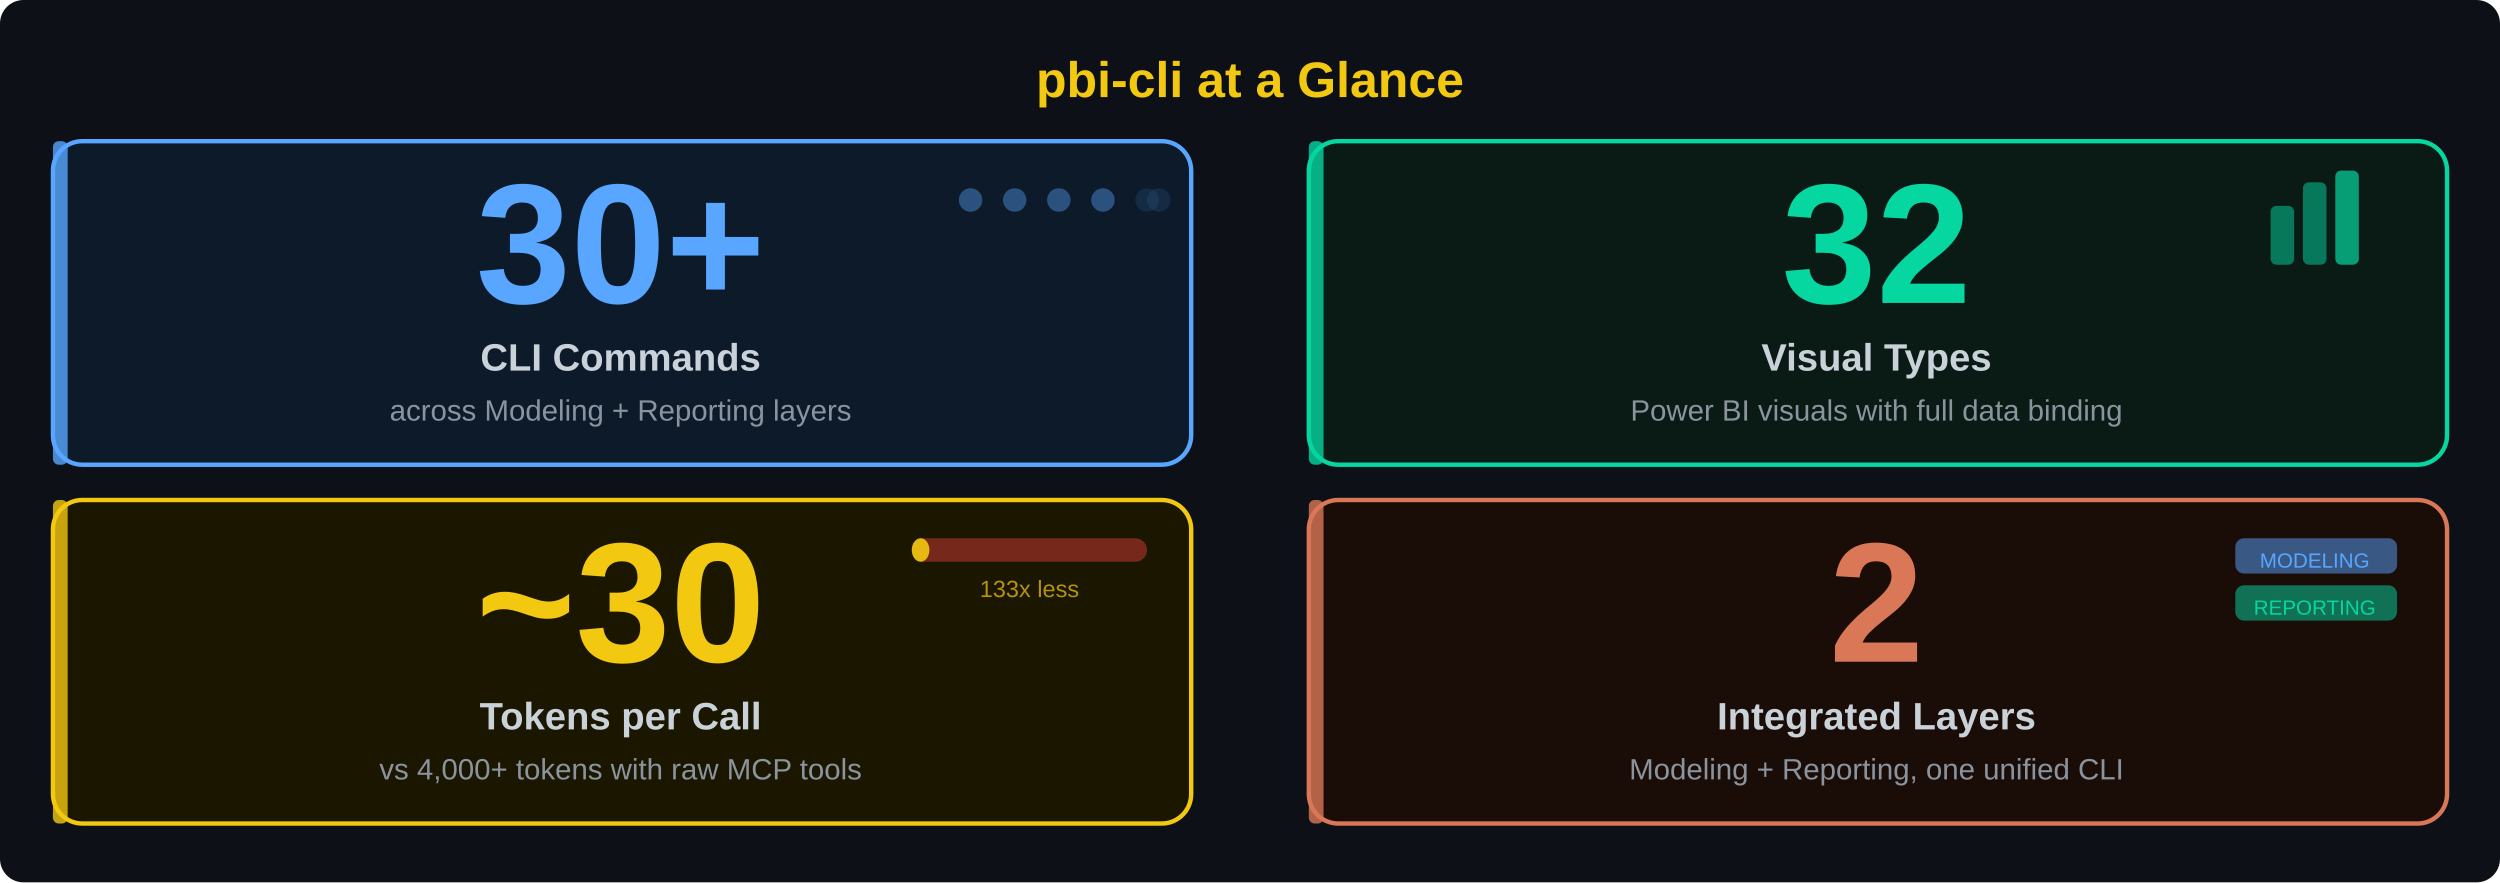
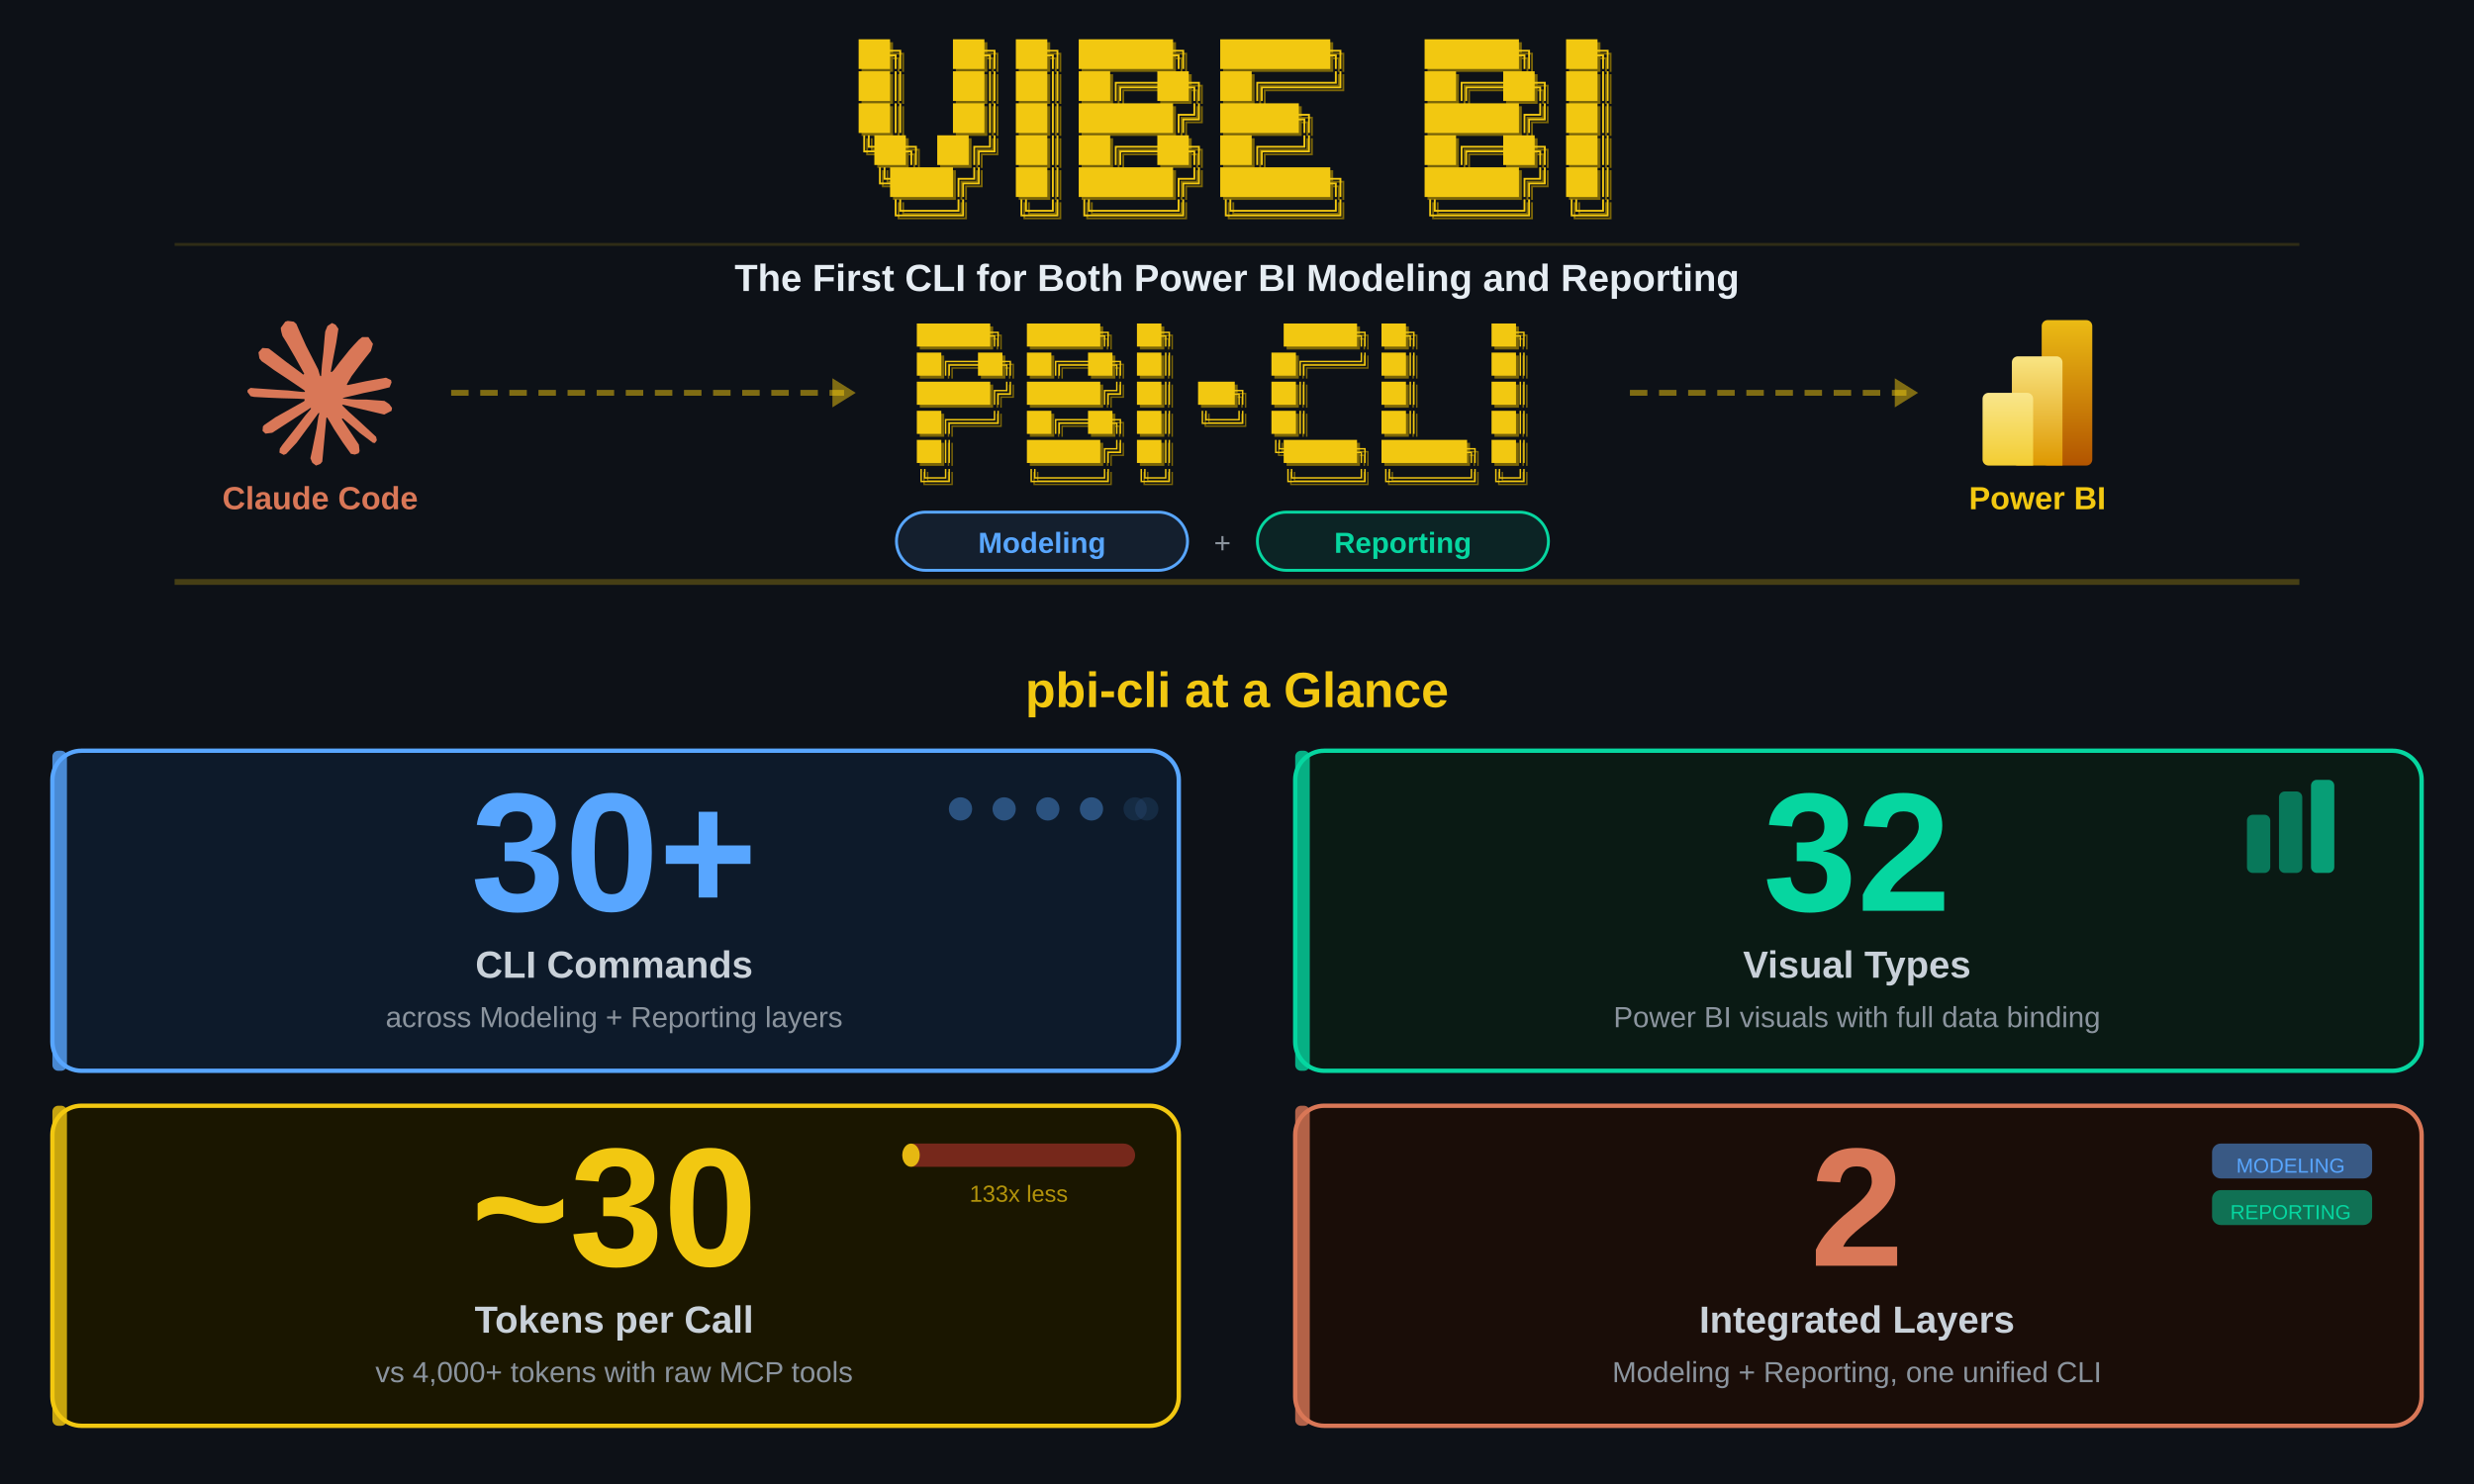
- <svg xmlns="http://www.w3.org/2000/svg" width="850" height="300" viewBox="0 0 850 300">
-   <rect width="100%" height="100%" fill="#0d1117" rx="8" />
-   <text x="425" y="33" font-family="'Segoe UI', Arial, sans-serif" font-size="17" fill="#F2C811" text-anchor="middle" font-weight="bold">pbi-cli at a Glance</text>
-   <rect x="18" y="48" width="387" height="110" rx="10" fill="#0d1a2a" stroke="#58a6ff" stroke-width="1.5" />
-   <rect x="18" y="48" width="5" height="110" rx="2" fill="#58a6ff" fill-opacity="0.8" />
-   <text x="211" y="103" font-family="'Segoe UI', Arial, sans-serif" font-size="58" fill="#58a6ff" text-anchor="middle" font-weight="bold">30+</text>
-   <text x="211" y="126" font-family="'Segoe UI', Arial, sans-serif" font-size="13" fill="#c9d1d9" text-anchor="middle" font-weight="600">CLI Commands</text>
-   <text x="211" y="143" font-family="'Segoe UI', Arial, sans-serif" font-size="10" fill="#8b949e" text-anchor="middle">across Modeling + Reporting layers</text>
-   <g opacity="0.4">
-     <circle cx="330" cy="68" r="4" fill="#58a6ff" />
-     <circle cx="345" cy="68" r="4" fill="#58a6ff" />
-     <circle cx="360" cy="68" r="4" fill="#58a6ff" />
-     <circle cx="375" cy="68" r="4" fill="#58a6ff" />
-     <circle cx="390" cy="68" r="4" fill="#58a6ff" fill-opacity="0.3" />
-     <circle cx="394" cy="68" r="4" fill="#58a6ff" fill-opacity="0.3" />
+ <svg xmlns="http://www.w3.org/2000/svg" width="850" height="510" viewBox="0 0 850 510">
+   <defs>
+     <linearGradient id="hdr-bar1" x1="50%" y1="0%" x2="50%" y2="100%">
+       <stop offset="0%" stop-color="#EBBB14" />
+       <stop offset="100%" stop-color="#B25400" />
+     </linearGradient>
+     <linearGradient id="hdr-bar2" x1="50%" y1="0%" x2="50%" y2="100%">
+       <stop offset="0%" stop-color="#F9E583" />
+       <stop offset="100%" stop-color="#DE9800" />
+     </linearGradient>
+     <linearGradient id="hdr-bar3" x1="50%" y1="0%" x2="50%" y2="100%">
+       <stop offset="0%" stop-color="#F9E68B" />
+       <stop offset="100%" stop-color="#F3CD32" />
+     </linearGradient>
+     <linearGradient id="pbi-lg1" x1="50%" y1="0%" x2="50%" y2="100%">
+       <stop offset="0%" stop-color="#EBBB14" />
+       <stop offset="100%" stop-color="#B25400" />
+     </linearGradient>
+     <linearGradient id="pbi-lg2" x1="50%" y1="0%" x2="50%" y2="100%">
+       <stop offset="0%" stop-color="#F9E583" />
+       <stop offset="100%" stop-color="#DE9800" />
+     </linearGradient>
+     <linearGradient id="pbi-lg5" x1="50%" y1="0%" x2="50%" y2="100%">
+       <stop offset="0%" stop-color="#F9E68B" />
+       <stop offset="100%" stop-color="#F3CD32" />
+     </linearGradient>
+   </defs>
+   <rect width="100%" height="100%" fill="#0d1117" />
+   <text font-family="'Courier New', Courier, monospace" font-size="9" fill="#7A6508" xml:space="preserve">
+     <tspan x="296" y="22">██╗   ██╗ ██╗ ██████╗  ███████╗     ██████╗  ██╗</tspan>
+     <tspan x="296" y="33">██║   ██║ ██║ ██╔══██╗ ██╔════╝     ██╔══██╗ ██║</tspan>
+     <tspan x="296" y="44">██║   ██║ ██║ ██████╔╝ █████╗       ██████╔╝ ██║</tspan>
+     <tspan x="296" y="55">╚██╗ ██╔╝ ██║ ██╔══██╗ ██╔══╝       ██╔══██╗ ██║</tspan>
+     <tspan x="296" y="66"> ╚████╔╝  ██║ ██████╔╝ ███████╗     ██████╔╝ ██║</tspan>
+     <tspan x="296" y="77">  ╚═══╝   ╚═╝ ╚═════╝  ╚══════╝     ╚═════╝  ╚═╝</tspan>
+   </text>
+   <text font-family="'Courier New', Courier, monospace" font-size="9" fill="#F2C811" xml:space="preserve">
+     <tspan x="295" y="21">██╗   ██╗ ██╗ ██████╗  ███████╗     ██████╗  ██╗</tspan>
+     <tspan x="295" y="32">██║   ██║ ██║ ██╔══██╗ ██╔════╝     ██╔══██╗ ██║</tspan>
+     <tspan x="295" y="43">██║   ██║ ██║ ██████╔╝ █████╗       ██████╔╝ ██║</tspan>
+     <tspan x="295" y="54">╚██╗ ██╔╝ ██║ ██╔══██╗ ██╔══╝       ██╔══██╗ ██║</tspan>
+     <tspan x="295" y="65"> ╚████╔╝  ██║ ██████╔╝ ███████╗     ██████╔╝ ██║</tspan>
+     <tspan x="295" y="76">  ╚═══╝   ╚═╝ ╚═════╝  ╚══════╝     ╚═════╝  ╚═╝</tspan>
+   </text>
+   <line x1="60" y1="84" x2="790" y2="84" stroke="#F2C811" stroke-opacity="0.15" stroke-width="1" />
+   <text x="425" y="100" font-family="'Segoe UI', Arial, sans-serif" font-size="13" fill="#e6edf3" text-anchor="middle" font-weight="600">The First CLI for Both Power BI Modeling and Reporting</text>
+   <svg x="85" y="110" width="50" height="50" viewBox="0 0 1200 1200">
+     <path fill="#d97757" d="M 233.96 800.215 L 468.644 668.537 L 472.591 657.101 L 468.644 650.738 L 457.208 650.738 L 417.987 648.322 L 283.893 644.698 L 167.597 639.866 L 54.926 633.826 L 26.577 627.785 L 3.3e-05 592.752 L 2.738 575.275 L 26.577 559.248 L 60.725 562.228 L 136.188 567.383 L 249.423 575.195 L 331.57 580.027 L 453.262 592.671 L 472.591 592.671 L 475.329 584.859 L 468.725 580.027 L 463.571 575.195 L 346.389 495.785 L 219.544 411.866 L 153.101 363.544 L 117.181 339.06 L 99.06 316.107 L 91.248 266.014 L 123.866 230.094 L 167.678 233.074 L 178.873 236.054 L 223.248 270.201 L 318.04 343.57 L 441.826 434.738 L 459.946 449.799 L 467.195 444.644 L 468.081 441.02 L 459.946 427.409 L 392.617 305.718 L 320.779 181.933 L 288.805 130.631 L 280.349 99.866 C 277.369 87.221 275.195 76.591 275.195 63.624 L 312.322 13.208 L 332.859 6.604 L 382.389 13.208 L 403.248 31.329 L 434.014 101.718 L 483.866 212.537 L 561.181 363.221 L 583.812 407.919 L 595.893 449.315 L 600.403 461.96 L 608.215 461.96 L 608.215 454.712 L 614.577 369.826 L 626.336 265.611 L 637.772 131.517 L 641.718 93.745 L 660.403 48.483 L 697.53 24 L 726.524 37.852 L 750.363 72 L 747.06 94.067 L 732.886 186.201 L 705.101 330.524 L 686.98 427.168 L 697.53 427.168 L 709.611 415.087 L 758.497 350.175 L 840.644 247.49 L 876.886 206.738 L 919.168 161.718 L 946.309 140.295 L 997.611 140.295 L 1035.383 196.43 L 1018.47 254.416 L 965.638 321.423 L 921.826 378.202 L 859.007 462.765 L 819.785 530.416 L 823.409 535.812 L 832.752 534.926 L 974.658 504.725 L 1051.329 490.873 L 1142.819 475.168 L 1184.215 494.497 L 1188.725 514.148 L 1172.456 554.336 L 1074.604 578.497 L 959.839 601.45 L 788.94 641.879 L 786.846 643.409 L 789.262 646.389 L 866.255 653.638 L 899.195 655.409 L 979.812 655.409 L 1129.933 666.604 L 1169.154 692.537 L 1192.671 724.269 L 1188.725 748.43 L 1128.322 779.195 L 1046.819 759.866 L 856.591 714.604 L 791.356 698.336 L 782.336 698.336 L 782.336 703.732 L 836.698 756.886 L 936.322 846.846 L 1061.074 962.819 L 1067.436 991.49 L 1051.409 1014.121 L 1034.497 1011.705 L 924.886 929.235 L 882.604 892.108 L 786.846 811.49 L 780.483 811.49 L 780.483 819.946 L 802.55 852.242 L 919.087 1027.409 L 925.128 1081.128 L 916.671 1098.604 L 886.47 1109.154 L 853.289 1103.114 L 785.074 1007.356 L 714.685 899.517 L 657.906 802.872 L 650.98 806.819 L 617.477 1167.705 L 601.772 1186.148 L 565.53 1200 L 535.329 1177.047 L 519.302 1139.92 L 535.329 1066.551 L 554.658 970.792 L 570.362 894.685 L 584.537 800.134 L 592.993 768.725 L 592.43 766.631 L 585.503 767.517 L 514.228 865.369 L 405.826 1011.866 L 320.054 1103.678 L 299.517 1111.812 L 263.92 1093.369 L 267.221 1060.43 L 287.114 1031.114 L 405.826 880.107 L 477.423 786.524 L 523.651 732.483 L 523.329 724.671 L 520.591 724.671 L 205.289 929.396 L 149.154 936.644 L 124.993 914.014 L 127.973 876.886 L 139.409 864.805 L 234.201 799.57 L 233.879 799.893 Z" />
+   </svg>
+   <text x="110" y="175" font-family="'Segoe UI', Arial, sans-serif" font-size="11" fill="#d97757" text-anchor="middle" font-weight="600">Claude Code</text>
+   <line x1="155" y1="135" x2="290" y2="135" stroke="#F2C811" stroke-width="2" stroke-dasharray="6,4" stroke-opacity="0.5" />
+   <polygon points="294,135 286,130 286,140" fill="#F2C811" fill-opacity="0.5" />
+   <text font-family="'Courier New', Courier, monospace" font-size="7" fill="#7A6508" xml:space="preserve">
+     <tspan x="316" y="118">██████╗  ██████╗  ██╗         ██████╗ ██╗      ██╗</tspan>
+     <tspan x="316" y="128">██╔══██╗ ██╔══██╗ ██║        ██╔════╝ ██║      ██║</tspan>
+     <tspan x="316" y="138">██████╔╝ ██████╔╝ ██║  ███╗  ██║      ██║      ██║</tspan>
+     <tspan x="316" y="148">██╔═══╝  ██╔══██╗ ██║  ╚══╝  ██║      ██║      ██║</tspan>
+     <tspan x="316" y="158">██║      ██████╔╝ ██║        ╚██████╗ ███████╗ ██║</tspan>
+     <tspan x="316" y="168">╚═╝      ╚═════╝  ╚═╝         ╚═════╝ ╚══════╝ ╚═╝</tspan>
+   </text>
+   <text font-family="'Courier New', Courier, monospace" font-size="7" fill="#F2C811" xml:space="preserve">
+     <tspan x="315" y="117">██████╗  ██████╗  ██╗         ██████╗ ██╗      ██╗</tspan>
+     <tspan x="315" y="127">██╔══██╗ ██╔══██╗ ██║        ██╔════╝ ██║      ██║</tspan>
+     <tspan x="315" y="137">██████╔╝ ██████╔╝ ██║  ███╗  ██║      ██║      ██║</tspan>
+     <tspan x="315" y="147">██╔═══╝  ██╔══██╗ ██║  ╚══╝  ██║      ██║      ██║</tspan>
+     <tspan x="315" y="157">██║      ██████╔╝ ██║        ╚██████╗ ███████╗ ██║</tspan>
+     <tspan x="315" y="167">╚═╝      ╚═════╝  ╚═╝         ╚═════╝ ╚══════╝ ╚═╝</tspan>
+   </text>
+   <line x1="560" y1="135" x2="655" y2="135" stroke="#F2C811" stroke-width="2" stroke-dasharray="6,4" stroke-opacity="0.5" />
+   <polygon points="659,135 651,130 651,140" fill="#F2C811" fill-opacity="0.5" />
+   <svg x="675" y="110" width="50" height="50" viewBox="0 0 630 630">
+     <g transform="translate(77.5, 0)">
+       <rect fill="url(#pbi-lg1)" x="256" y="0" width="219" height="630" rx="26" />
+       <path fill="url(#pbi-lg2)" d="M346,604 L346,630 L320,630 L153,630 C138.64,630 127,618.36 127,604 L127,183 C127,168.64 138.64,157 153,157 L320,157 C334.36,157 346,168.64 346,183 L346,604 Z" />
+       <path fill="url(#pbi-lg5)" d="M219,604 L219,630 L193,630 L26,630 C11.64,630 0,618.36 0,604 L0,341 C0,326.64 11.64,315 26,315 L193,315 C207.36,315 219,326.64 219,341 L219,604 Z" />
+     </g>
+   </svg>
+   <text x="700" y="175" font-family="'Segoe UI', Arial, sans-serif" font-size="11" fill="#F2C811" text-anchor="middle" font-weight="600">Power BI</text>
+   <rect x="308" y="176" width="100" height="20" rx="10" fill="#58a6ff" fill-opacity="0.1" stroke="#58a6ff" stroke-width="1" />
+   <text x="358" y="190" font-family="'Segoe UI', Arial, sans-serif" font-size="10" fill="#58a6ff" text-anchor="middle" font-weight="600">Modeling</text>
+   <text x="420" y="190" font-family="'Segoe UI', Arial, sans-serif" font-size="10" fill="#8b949e" text-anchor="middle">+</text>
+   <rect x="432" y="176" width="100" height="20" rx="10" fill="#06d6a0" fill-opacity="0.1" stroke="#06d6a0" stroke-width="1" />
+   <text x="482" y="190" font-family="'Segoe UI', Arial, sans-serif" font-size="10" fill="#06d6a0" text-anchor="middle" font-weight="600">Reporting</text>
+   <line x1="60" y1="200" x2="790" y2="200" stroke="#F2C811" stroke-opacity="0.25" stroke-width="2" />
+   <g transform="translate(0, 210)">
+     <text x="425" y="33" font-family="'Segoe UI', Arial, sans-serif" font-size="17" fill="#F2C811" text-anchor="middle" font-weight="bold">pbi-cli at a Glance</text>
+     <rect x="18" y="48" width="387" height="110" rx="10" fill="#0d1a2a" stroke="#58a6ff" stroke-width="1.5" />
+     <rect x="18" y="48" width="5" height="110" rx="2" fill="#58a6ff" fill-opacity="0.8" />
+     <text x="211" y="103" font-family="'Segoe UI', Arial, sans-serif" font-size="58" fill="#58a6ff" text-anchor="middle" font-weight="bold">30+</text>
+     <text x="211" y="126" font-family="'Segoe UI', Arial, sans-serif" font-size="13" fill="#c9d1d9" text-anchor="middle" font-weight="600">CLI Commands</text>
+     <text x="211" y="143" font-family="'Segoe UI', Arial, sans-serif" font-size="10" fill="#8b949e" text-anchor="middle">across Modeling + Reporting layers</text>
+     <g opacity="0.4">
+       <circle cx="330" cy="68" r="4" fill="#58a6ff" />
+       <circle cx="345" cy="68" r="4" fill="#58a6ff" />
+       <circle cx="360" cy="68" r="4" fill="#58a6ff" />
+       <circle cx="375" cy="68" r="4" fill="#58a6ff" />
+       <circle cx="390" cy="68" r="4" fill="#58a6ff" fill-opacity="0.3" />
+       <circle cx="394" cy="68" r="4" fill="#58a6ff" fill-opacity="0.3" />
+     </g>
+     <rect x="445" y="48" width="387" height="110" rx="10" fill="#0a1a14" stroke="#06d6a0" stroke-width="1.5" />
+     <rect x="445" y="48" width="5" height="110" rx="2" fill="#06d6a0" fill-opacity="0.8" />
+     <text x="638" y="103" font-family="'Segoe UI', Arial, sans-serif" font-size="58" fill="#06d6a0" text-anchor="middle" font-weight="bold">32</text>
+     <text x="638" y="126" font-family="'Segoe UI', Arial, sans-serif" font-size="13" fill="#c9d1d9" text-anchor="middle" font-weight="600">Visual Types</text>
+     <text x="638" y="143" font-family="'Segoe UI', Arial, sans-serif" font-size="10" fill="#8b949e" text-anchor="middle">Power BI visuals with full data binding</text>
+     <rect x="772" y="70" width="8" height="20" rx="2" fill="#06d6a0" fill-opacity="0.5" />
+     <rect x="783" y="62" width="8" height="28" rx="2" fill="#06d6a0" fill-opacity="0.5" />
+     <rect x="794" y="58" width="8" height="32" rx="2" fill="#06d6a0" fill-opacity="0.7" />
+     <rect x="18" y="170" width="387" height="110" rx="10" fill="#1a1600" stroke="#F2C811" stroke-width="1.5" />
+     <rect x="18" y="170" width="5" height="110" rx="2" fill="#F2C811" fill-opacity="0.8" />
+     <text x="211" y="225" font-family="'Segoe UI', Arial, sans-serif" font-size="58" fill="#F2C811" text-anchor="middle" font-weight="bold">~30</text>
+     <text x="211" y="248" font-family="'Segoe UI', Arial, sans-serif" font-size="13" fill="#c9d1d9" text-anchor="middle" font-weight="600">Tokens per Call</text>
+     <text x="211" y="265" font-family="'Segoe UI', Arial, sans-serif" font-size="10" fill="#8b949e" text-anchor="middle">vs 4,000+ tokens with raw MCP tools</text>
+     <rect x="310" y="183" width="80" height="8" rx="4" fill="#ff4444" fill-opacity="0.4" />
+     <rect x="310" y="183" width="6" height="8" rx="4" fill="#F2C811" fill-opacity="0.9" />
+     <text x="350" y="203" font-family="'Segoe UI', Arial, sans-serif" font-size="8" fill="#F2C811" fill-opacity="0.7" text-anchor="middle">133x less</text>
+     <rect x="445" y="170" width="387" height="110" rx="10" fill="#1a0d08" stroke="#d97757" stroke-width="1.5" />
+     <rect x="445" y="170" width="5" height="110" rx="2" fill="#d97757" fill-opacity="0.8" />
+     <text x="638" y="225" font-family="'Segoe UI', Arial, sans-serif" font-size="58" fill="#d97757" text-anchor="middle" font-weight="bold">2</text>
+     <text x="638" y="248" font-family="'Segoe UI', Arial, sans-serif" font-size="13" fill="#c9d1d9" text-anchor="middle" font-weight="600">Integrated Layers</text>
+     <text x="638" y="265" font-family="'Segoe UI', Arial, sans-serif" font-size="10" fill="#8b949e" text-anchor="middle">Modeling + Reporting, one unified CLI</text>
+     <rect x="760" y="183" width="55" height="12" rx="3" fill="#58a6ff" fill-opacity="0.5" />
+     <text x="787" y="193" font-family="'Segoe UI', Arial, sans-serif" font-size="7" fill="#58a6ff" text-anchor="middle">MODELING</text>
+     <rect x="760" y="199" width="55" height="12" rx="3" fill="#06d6a0" fill-opacity="0.5" />
+     <text x="787" y="209" font-family="'Segoe UI', Arial, sans-serif" font-size="7" fill="#06d6a0" text-anchor="middle">REPORTING</text>
  </g>
-   <rect x="445" y="48" width="387" height="110" rx="10" fill="#0a1a14" stroke="#06d6a0" stroke-width="1.5" />
-   <rect x="445" y="48" width="5" height="110" rx="2" fill="#06d6a0" fill-opacity="0.8" />
-   <text x="638" y="103" font-family="'Segoe UI', Arial, sans-serif" font-size="58" fill="#06d6a0" text-anchor="middle" font-weight="bold">32</text>
-   <text x="638" y="126" font-family="'Segoe UI', Arial, sans-serif" font-size="13" fill="#c9d1d9" text-anchor="middle" font-weight="600">Visual Types</text>
-   <text x="638" y="143" font-family="'Segoe UI', Arial, sans-serif" font-size="10" fill="#8b949e" text-anchor="middle">Power BI visuals with full data binding</text>
-   <rect x="772" y="70" width="8" height="20" rx="2" fill="#06d6a0" fill-opacity="0.5" />
-   <rect x="783" y="62" width="8" height="28" rx="2" fill="#06d6a0" fill-opacity="0.5" />
-   <rect x="794" y="58" width="8" height="32" rx="2" fill="#06d6a0" fill-opacity="0.7" />
-   <rect x="18" y="170" width="387" height="110" rx="10" fill="#1a1600" stroke="#F2C811" stroke-width="1.5" />
-   <rect x="18" y="170" width="5" height="110" rx="2" fill="#F2C811" fill-opacity="0.8" />
-   <text x="211" y="225" font-family="'Segoe UI', Arial, sans-serif" font-size="58" fill="#F2C811" text-anchor="middle" font-weight="bold">~30</text>
-   <text x="211" y="248" font-family="'Segoe UI', Arial, sans-serif" font-size="13" fill="#c9d1d9" text-anchor="middle" font-weight="600">Tokens per Call</text>
-   <text x="211" y="265" font-family="'Segoe UI', Arial, sans-serif" font-size="10" fill="#8b949e" text-anchor="middle">vs 4,000+ tokens with raw MCP tools</text>
-   <rect x="310" y="183" width="80" height="8" rx="4" fill="#ff4444" fill-opacity="0.4" />
-   <rect x="310" y="183" width="6" height="8" rx="4" fill="#F2C811" fill-opacity="0.9" />
-   <text x="350" y="203" font-family="'Segoe UI', Arial, sans-serif" font-size="8" fill="#F2C811" fill-opacity="0.7" text-anchor="middle">133x less</text>
-   <rect x="445" y="170" width="387" height="110" rx="10" fill="#1a0d08" stroke="#d97757" stroke-width="1.5" />
-   <rect x="445" y="170" width="5" height="110" rx="2" fill="#d97757" fill-opacity="0.8" />
-   <text x="638" y="225" font-family="'Segoe UI', Arial, sans-serif" font-size="58" fill="#d97757" text-anchor="middle" font-weight="bold">2</text>
-   <text x="638" y="248" font-family="'Segoe UI', Arial, sans-serif" font-size="13" fill="#c9d1d9" text-anchor="middle" font-weight="600">Integrated Layers</text>
-   <text x="638" y="265" font-family="'Segoe UI', Arial, sans-serif" font-size="10" fill="#8b949e" text-anchor="middle">Modeling + Reporting, one unified CLI</text>
-   <rect x="760" y="183" width="55" height="12" rx="3" fill="#58a6ff" fill-opacity="0.5" />
-   <text x="787" y="193" font-family="'Segoe UI', Arial, sans-serif" font-size="7" fill="#58a6ff" text-anchor="middle">MODELING</text>
-   <rect x="760" y="199" width="55" height="12" rx="3" fill="#06d6a0" fill-opacity="0.5" />
-   <text x="787" y="209" font-family="'Segoe UI', Arial, sans-serif" font-size="7" fill="#06d6a0" text-anchor="middle">REPORTING</text>
</svg>
